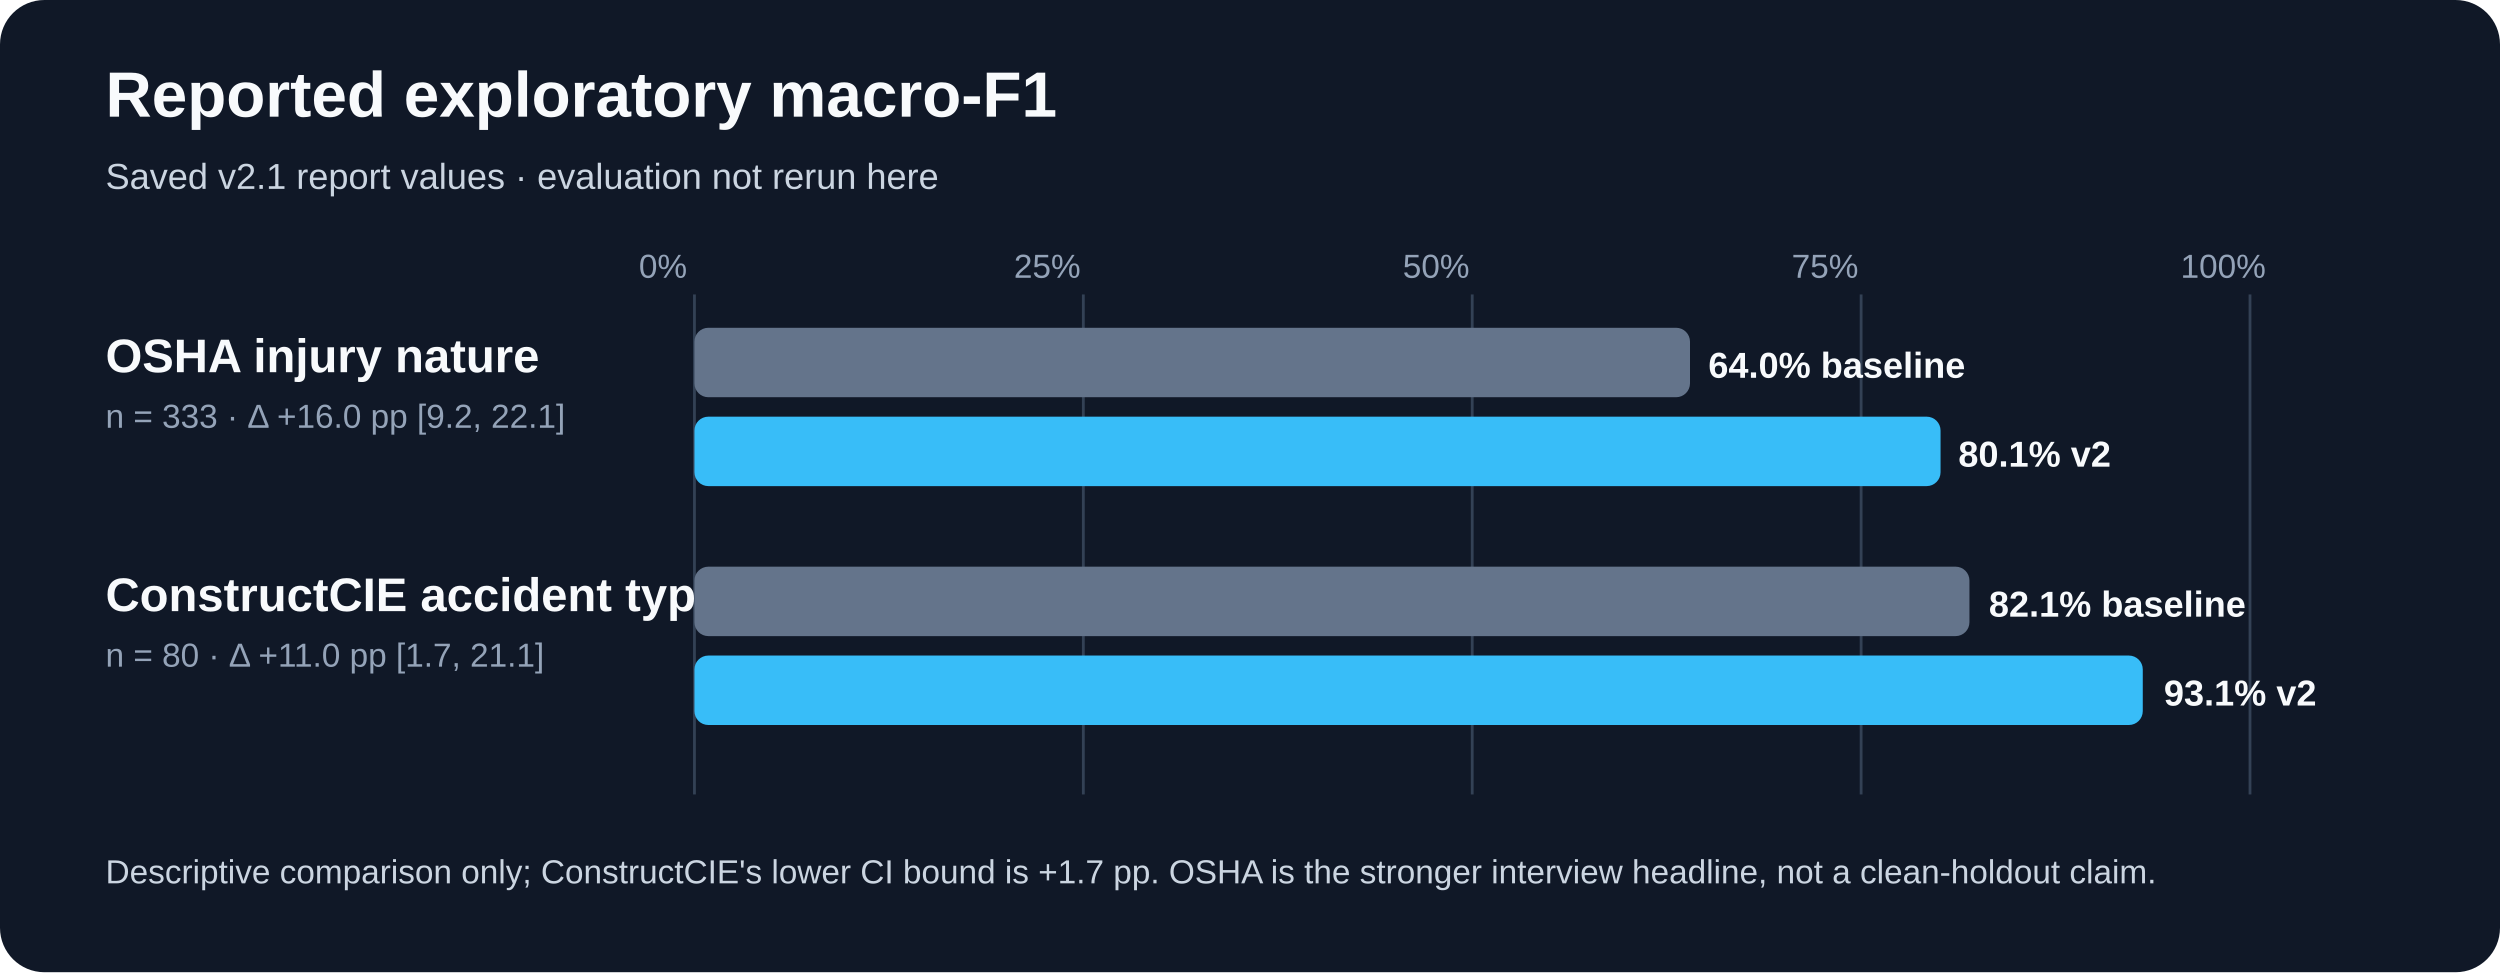
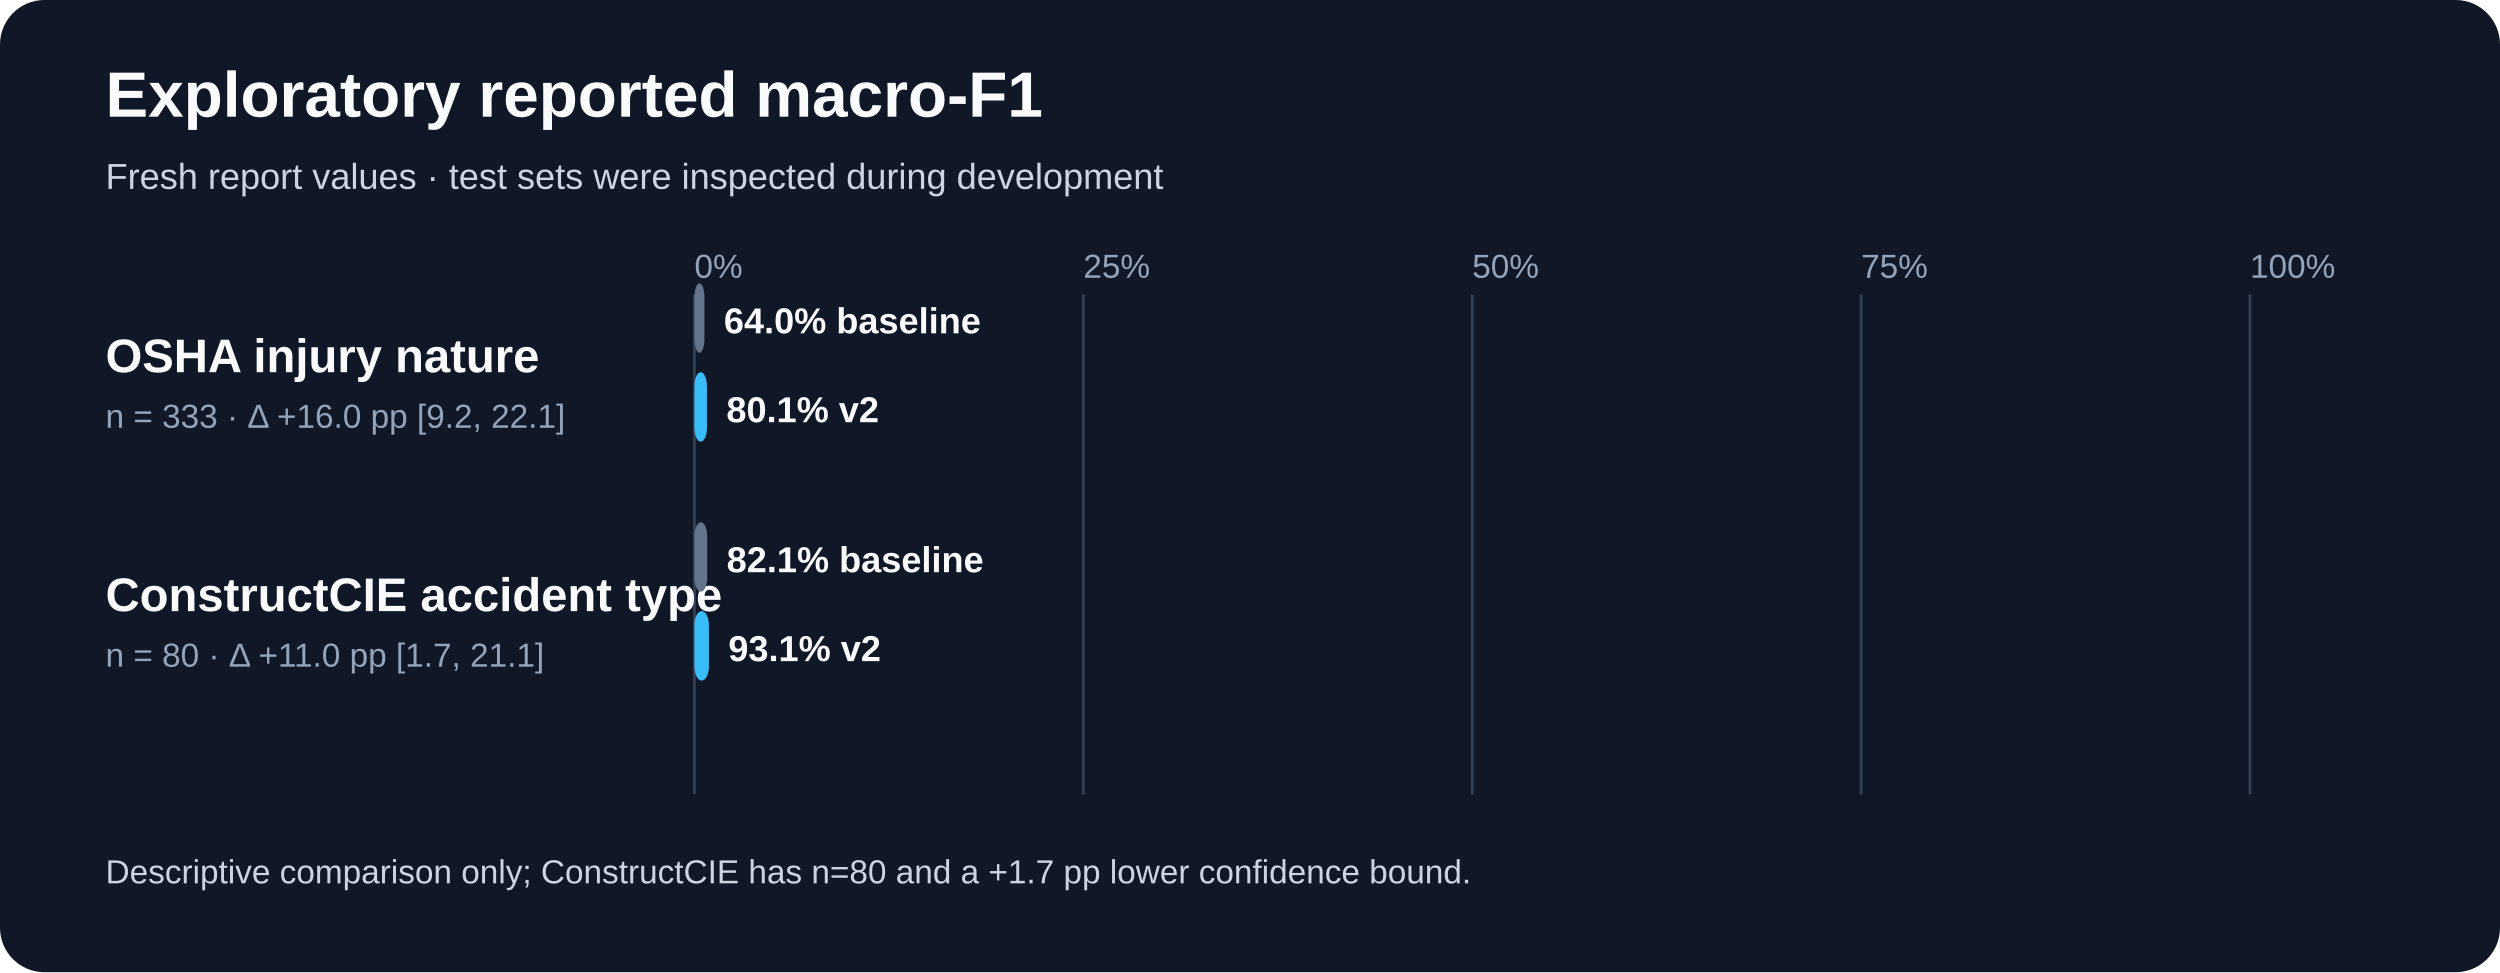
<svg xmlns="http://www.w3.org/2000/svg" width="900" height="350" viewBox="0 0 900 350" role="img" aria-labelledby="title desc">
  <rect width="900" height="350" rx="16" fill="#101827" />
-   <text x="38" y="42" fill="#f8fafc" font-family="Arial,sans-serif" font-size="23" font-weight="700">Reported exploratory macro-F1</text>
-   <text x="38" y="68" fill="#cbd5e1" font-family="Arial,sans-serif" font-size="13">Saved v2.1 report values · evaluation not rerun here</text>
-   <g font-family="Arial,sans-serif" font-size="12" fill="#94a3b8">
-     <text x="230" y="100">0%</text>
-     <text x="365" y="100">25%</text>
-     <text x="505" y="100">50%</text>
-     <text x="645" y="100">75%</text>
-     <text x="785" y="100">100%</text>
-   </g>
-   <g stroke="#334155" stroke-width="1">
-     <line x1="250" y1="106" x2="250" y2="286" />
-     <line x1="390" y1="106" x2="390" y2="286" />
-     <line x1="530" y1="106" x2="530" y2="286" />
-     <line x1="670" y1="106" x2="670" y2="286" />
-     <line x1="810" y1="106" x2="810" y2="286" />
-   </g>
-   <g font-family="Arial,sans-serif" fill="#f8fafc">
-     <text x="38" y="134" font-size="17" font-weight="700">OSHA injury nature</text>
-     <text x="38" y="154" fill="#94a3b8" font-size="12">n = 333 · Δ +16.0 pp [9.2, 22.1]</text>
-     <text x="38" y="220" font-size="17" font-weight="700">ConstructCIE accident type</text>
-     <text x="38" y="240" fill="#94a3b8" font-size="12">n = 80 · Δ +11.0 pp [1.7, 21.1]</text>
-   </g>
-   <g>
-     <rect x="250" y="118" width="358.4" height="25" rx="5" fill="#64748b" />
-     <rect x="250" y="150" width="448.6" height="25" rx="5" fill="#38bdf8" />
-     <rect x="250" y="204" width="459.0" height="25" rx="5" fill="#64748b" />
-     <rect x="250" y="236" width="521.4" height="25" rx="5" fill="#38bdf8" />
-   </g>
-   <g font-family="Arial,sans-serif" font-size="13" font-weight="700" fill="#f8fafc">
-     <text x="615" y="136">64.0% baseline</text>
-     <text x="705" y="168">80.1% v2</text>
-     <text x="716" y="222">82.1% baseline</text>
-     <text x="779" y="254">93.1% v2</text>
-   </g>
-   <text x="38" y="318" fill="#cbd5e1" font-family="Arial,sans-serif" font-size="12">Descriptive comparison only; ConstructCIE's lower CI bound is +1.7 pp. OSHA is the stronger interview headline, not a clean-holdout claim.</text>
+   <text x="38" y="42" fill="#f8fafc" font-family="Arial,sans-serif" font-size="23" font-weight="700">Exploratory reported macro-F1</text>
+   <text x="38" y="68" fill="#cbd5e1" font-family="Arial,sans-serif" font-size="13">Fresh report values · test sets were inspected during development</text>
+   <text x="250" y="100" fill="#94a3b8" font-family="Arial,sans-serif" font-size="12">0%</text>
+   <text x="390" y="100" fill="#94a3b8" font-family="Arial,sans-serif" font-size="12">25%</text>
+   <text x="530" y="100" fill="#94a3b8" font-family="Arial,sans-serif" font-size="12">50%</text>
+   <text x="670" y="100" fill="#94a3b8" font-family="Arial,sans-serif" font-size="12">75%</text>
+   <text x="810" y="100" fill="#94a3b8" font-family="Arial,sans-serif" font-size="12">100%</text>
+   <line x1="250" y1="106" x2="250" y2="286" stroke="#334155" stroke-width="1" />
+   <line x1="390" y1="106" x2="390" y2="286" stroke="#334155" stroke-width="1" />
+   <line x1="530" y1="106" x2="530" y2="286" stroke="#334155" stroke-width="1" />
+   <line x1="670" y1="106" x2="670" y2="286" stroke="#334155" stroke-width="1" />
+   <line x1="810" y1="106" x2="810" y2="286" stroke="#334155" stroke-width="1" />
+   <text x="38" y="134" fill="#f8fafc" font-family="Arial,sans-serif" font-size="17" font-weight="700">OSHA injury nature</text>
+   <text x="38" y="154" fill="#94a3b8" font-family="Arial,sans-serif" font-size="12">n = 333 · Δ +16.0 pp [9.2, 22.1]</text>
+   <rect x="250" y="102" width="3.6" height="25" rx="5" fill="#64748b" />
+   <rect x="250" y="134" width="4.5" height="25" rx="5" fill="#38bdf8" />
+   <text x="260.6" y="120" fill="#f8fafc" font-family="Arial,sans-serif" font-size="13" font-weight="700">64.0% baseline</text>
+   <text x="261.5" y="152" fill="#f8fafc" font-family="Arial,sans-serif" font-size="13" font-weight="700">80.1% v2</text>
+   <text x="38" y="220" fill="#f8fafc" font-family="Arial,sans-serif" font-size="17" font-weight="700">ConstructCIE accident type</text>
+   <text x="38" y="240" fill="#94a3b8" font-family="Arial,sans-serif" font-size="12">n = 80 · Δ +11.0 pp [1.7, 21.1]</text>
+   <rect x="250" y="188" width="4.6" height="25" rx="5" fill="#64748b" />
+   <rect x="250" y="220" width="5.2" height="25" rx="5" fill="#38bdf8" />
+   <text x="261.6" y="206" fill="#f8fafc" font-family="Arial,sans-serif" font-size="13" font-weight="700">82.1% baseline</text>
+   <text x="262.2" y="238" fill="#f8fafc" font-family="Arial,sans-serif" font-size="13" font-weight="700">93.1% v2</text>
+   <text x="38" y="318" fill="#cbd5e1" font-family="Arial,sans-serif" font-size="12">Descriptive comparison only; ConstructCIE has n=80 and a +1.7 pp lower confidence bound.</text>
</svg>
